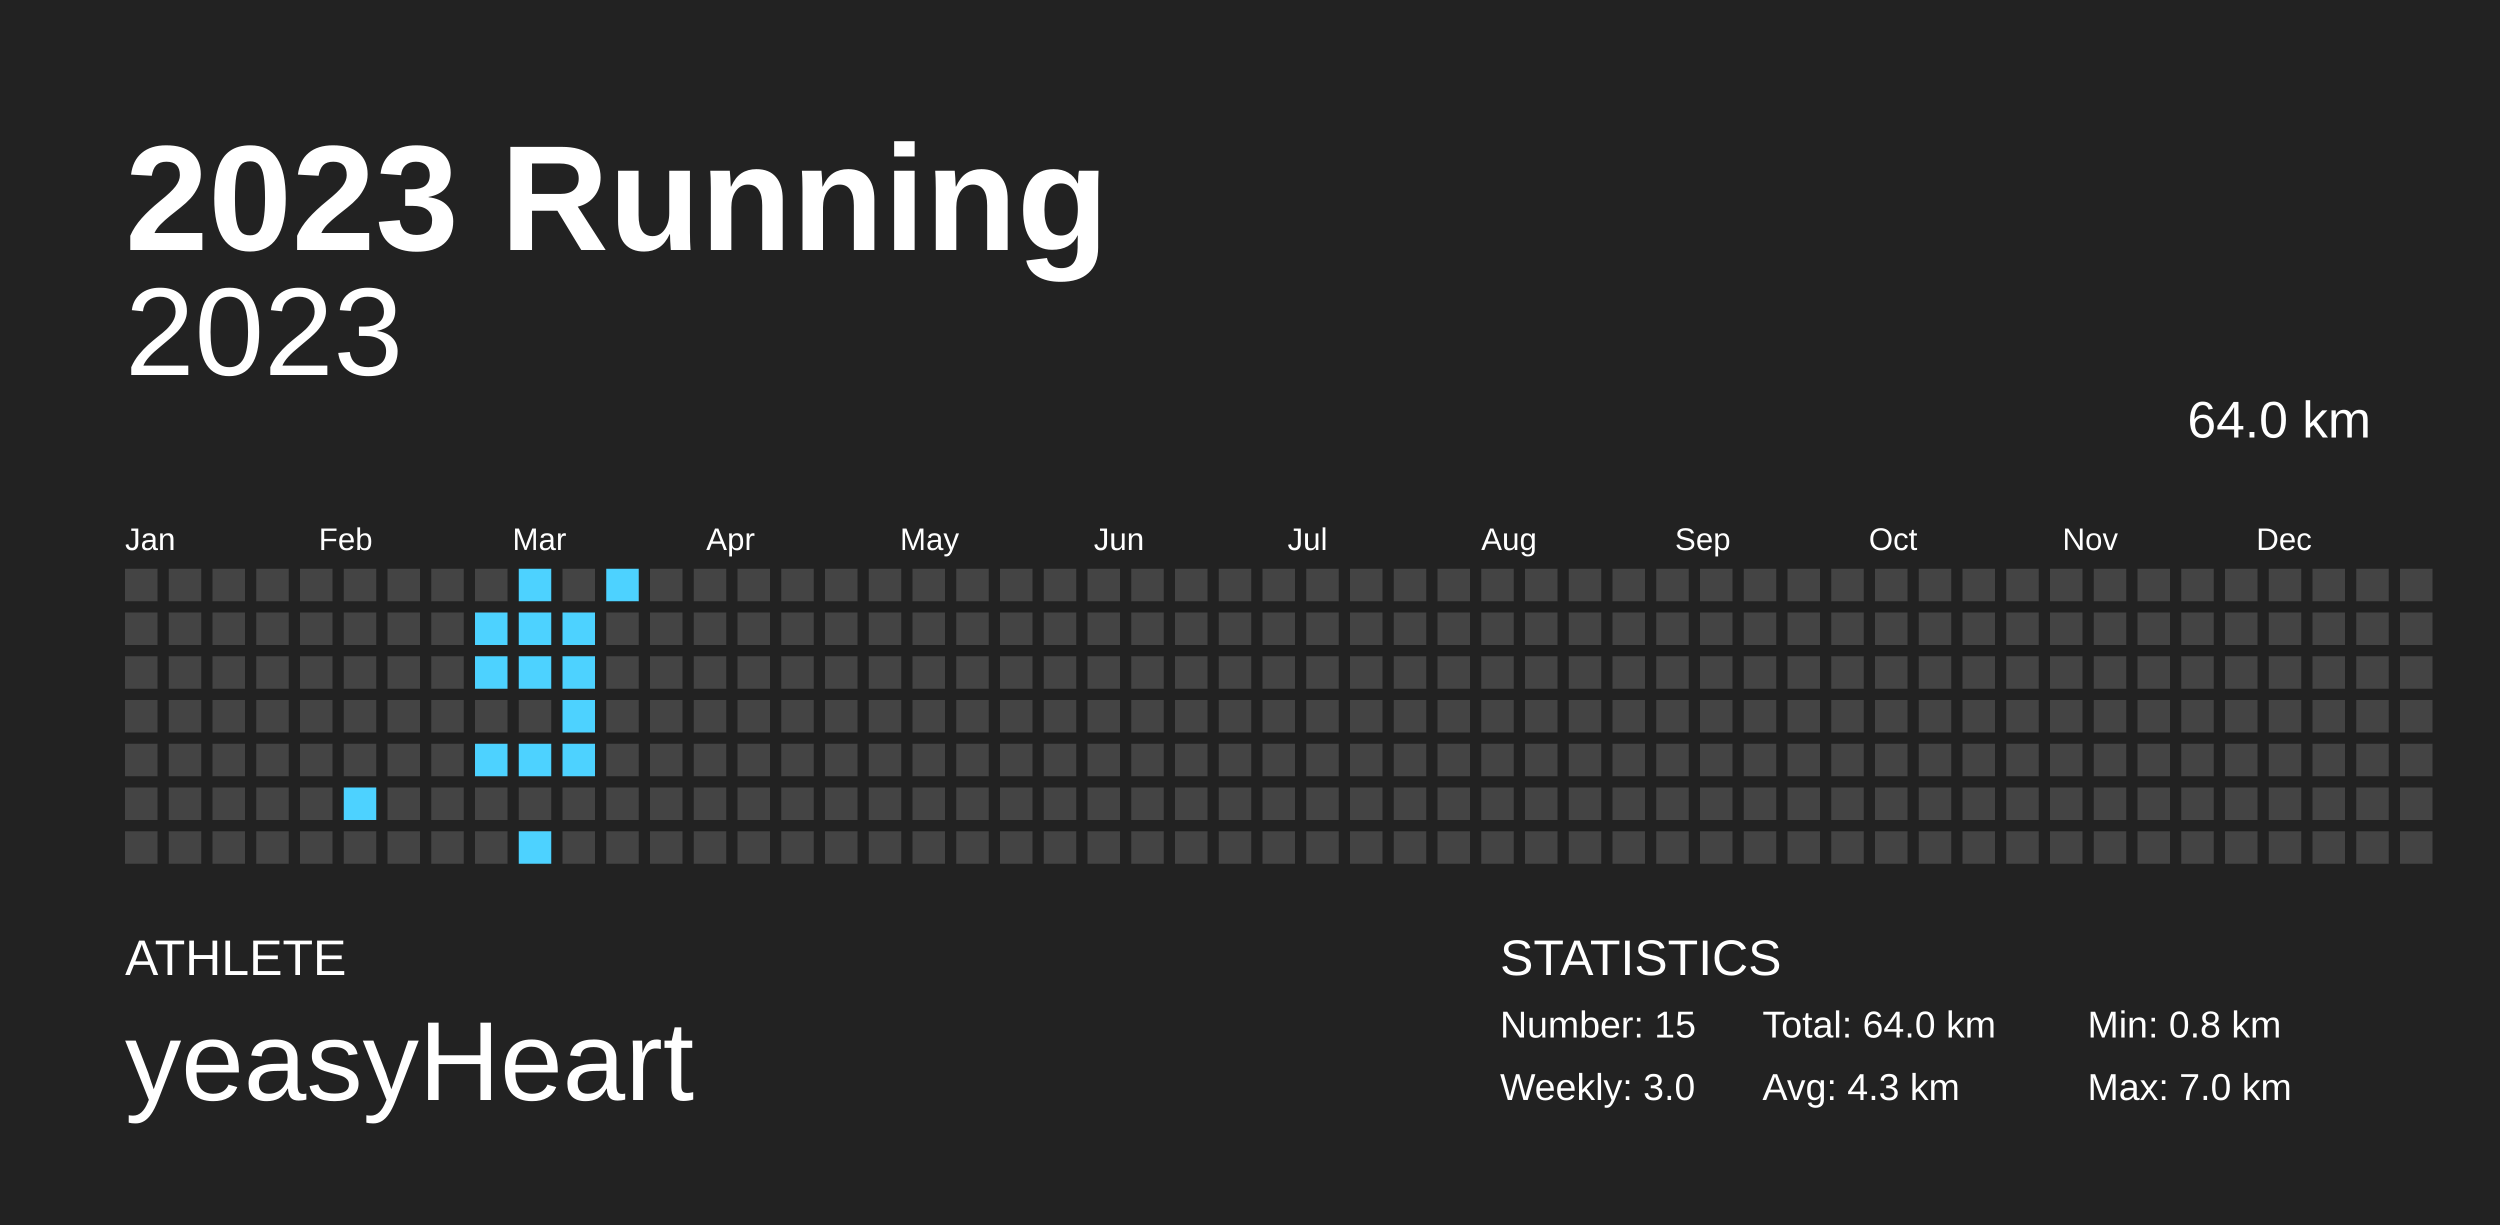
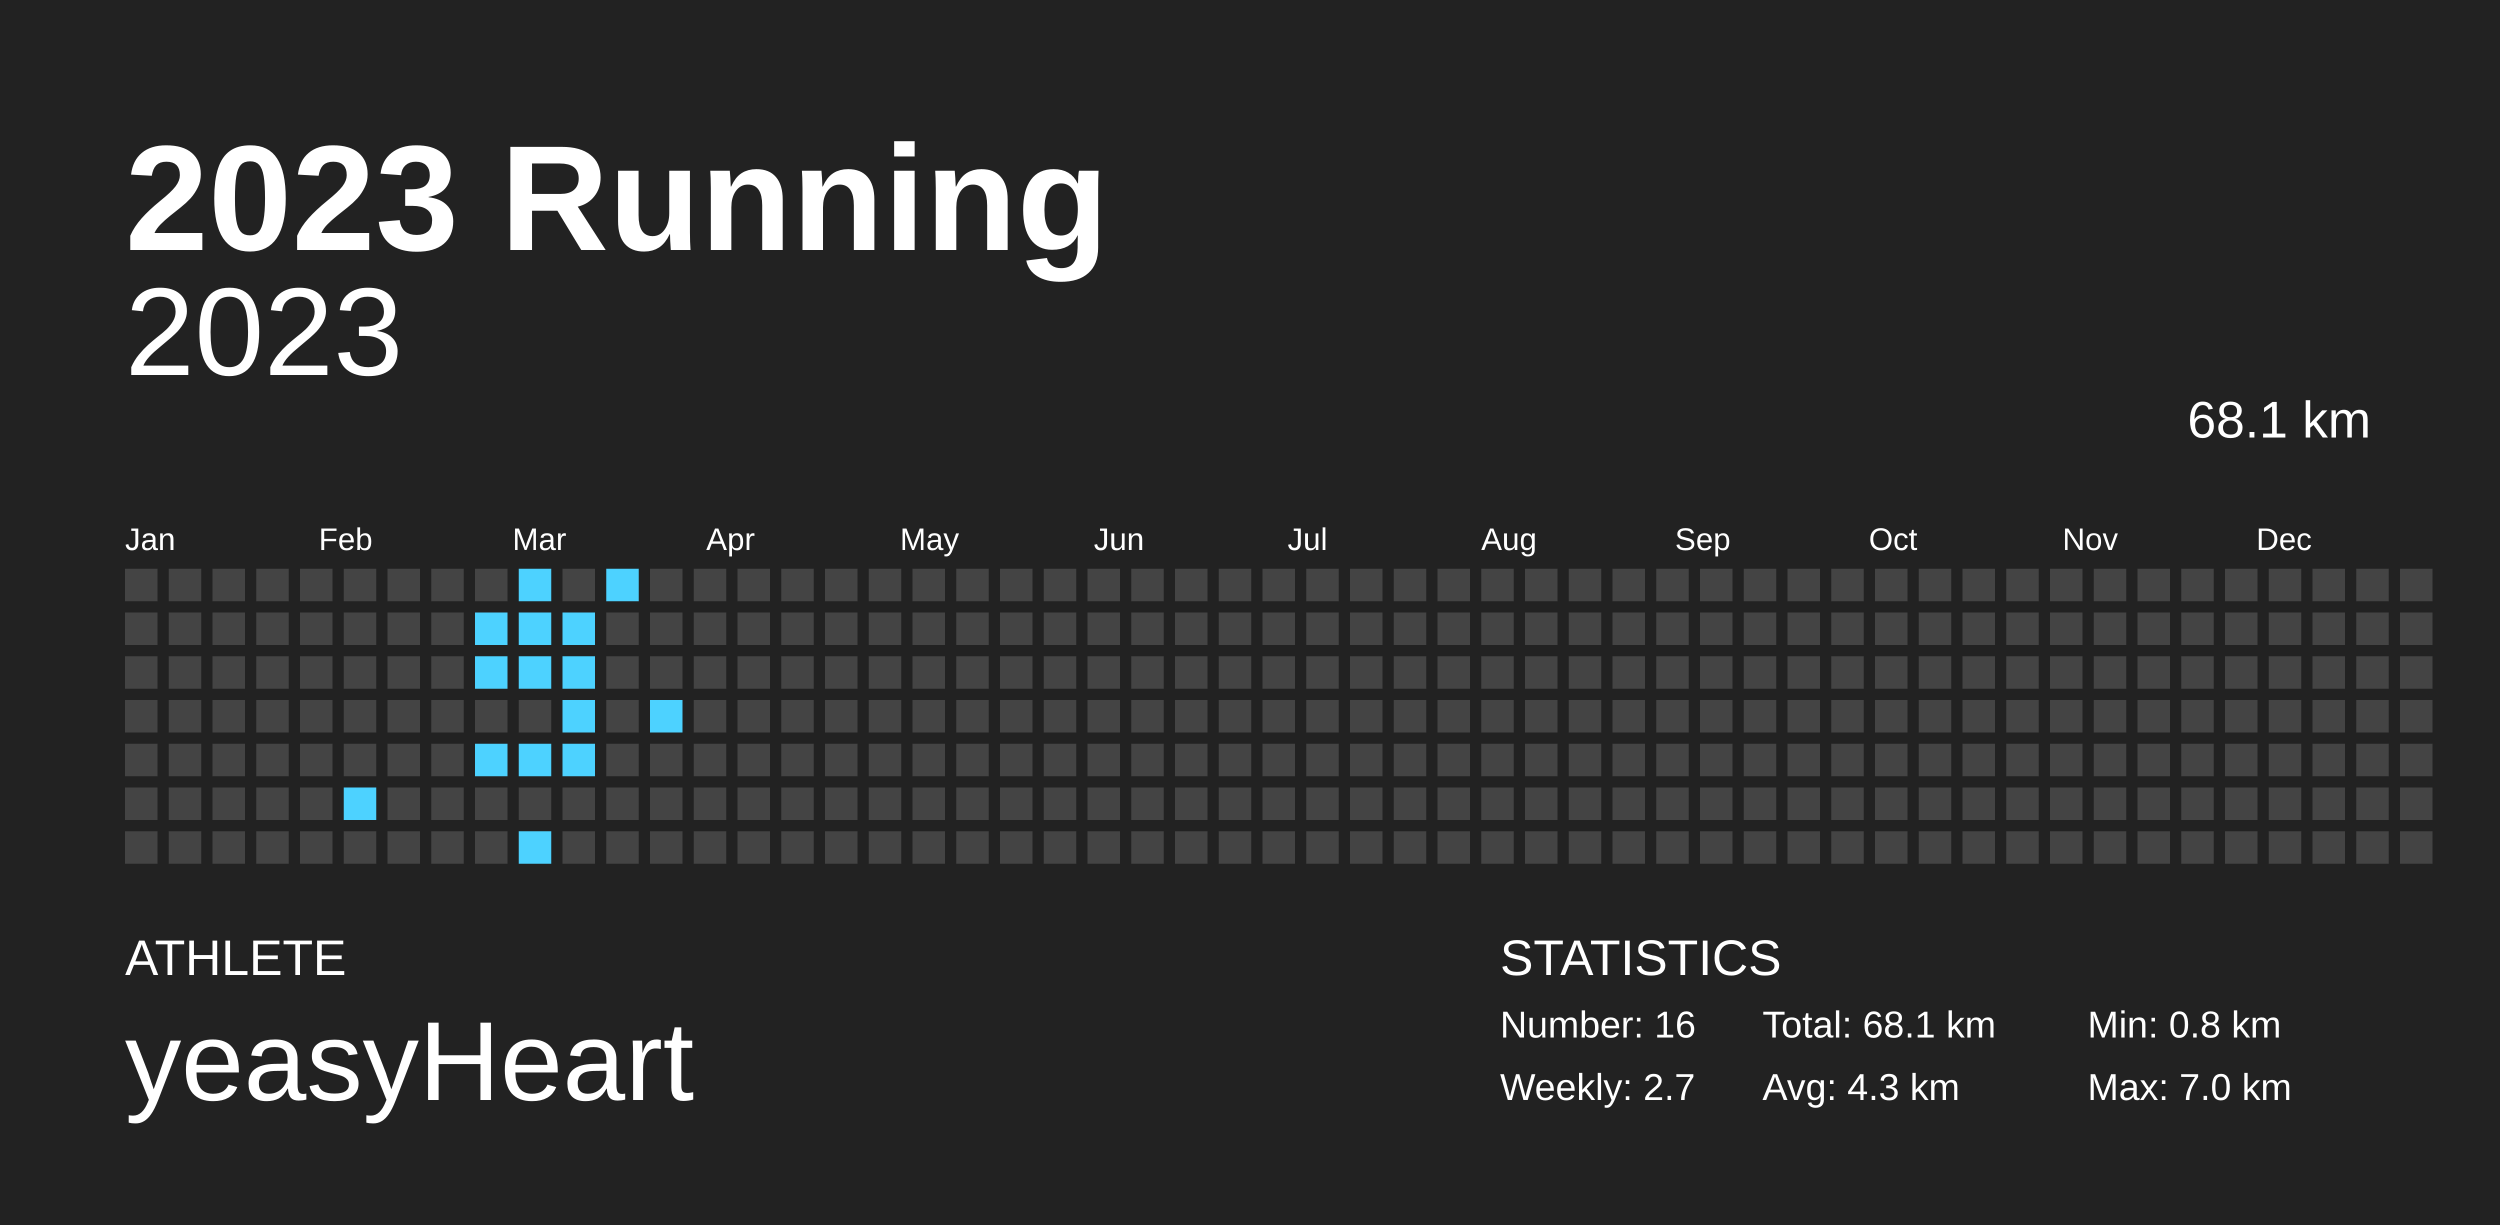
<svg xmlns="http://www.w3.org/2000/svg" baseProfile="full" height="98mm" version="1.1" viewBox="0,0,200,98" width="200mm">
  <defs />
  <rect fill="#222222" height="98" width="200" x="0" y="0" />
  <text fill="#FFFFFF" style="font-size:12px; font-family:Arial; font-weight:bold;" x="10" y="20">2023 Running</text>
  <text fill="#FFFFFF" style="font-size:4px; font-family:Arial" x="10" y="78">ATHLETE</text>
  <text fill="#FFFFFF" style="font-size:9px; font-family:Arial" x="10" y="88">yeasyHeart</text>
  <text fill="#FFFFFF" style="font-size:4px; font-family:Arial" x="120" y="78">STATISTICS</text>
-   <text fill="#FFFFFF" style="font-size:3px; font-family:Arial" x="120" y="83">Number: 15</text>
-   <text fill="#FFFFFF" style="font-size:3px; font-family:Arial" x="120" y="88">Weekly: 3.0</text>
-   <text fill="#FFFFFF" style="font-size:3px; font-family:Arial" x="141" y="83">Total: 64.0 km</text>
+   <text fill="#FFFFFF" style="font-size:3px; font-family:Arial" x="120" y="83">Number: 16</text>
+   <text fill="#FFFFFF" style="font-size:3px; font-family:Arial" x="120" y="88">Weekly: 2.7</text>
+   <text fill="#FFFFFF" style="font-size:3px; font-family:Arial" x="141" y="83">Total: 68.1 km</text>
  <text fill="#FFFFFF" style="font-size:3px; font-family:Arial" x="141" y="88">Avg: 4.3 km</text>
  <text fill="#FFFFFF" style="font-size:3px; font-family:Arial" x="167" y="83">Min: 0.8 km</text>
  <text fill="#FFFFFF" style="font-size:3px; font-family:Arial" x="167" y="88">Max: 7.0 km</text>
  <text alignment-baseline="hanging" fill="#FFFFFF" style="font-size:10.0px; font-family:Arial;" x="10" y="30">2023</text>
-   <text alignment-baseline="hanging" fill="#FFFFFF" style="font-size:4.125px; font-family:Arial;" x="175" y="35">64.0 km</text>
+   <text alignment-baseline="hanging" fill="#FFFFFF" style="font-size:4.125px; font-family:Arial;" x="175" y="35">68.1 km</text>
  <text fill="#FFFFFF" style="font-size:2.5px; font-family:Arial" x="10.0" y="44">Jan</text>
  <text fill="#FFFFFF" style="font-size:2.5px; font-family:Arial" x="25.5" y="44">Feb</text>
  <text fill="#FFFFFF" style="font-size:2.5px; font-family:Arial" x="41.0" y="44">Mar</text>
  <text fill="#FFFFFF" style="font-size:2.5px; font-family:Arial" x="56.5" y="44">Apr</text>
  <text fill="#FFFFFF" style="font-size:2.5px; font-family:Arial" x="72.0" y="44">May</text>
  <text fill="#FFFFFF" style="font-size:2.5px; font-family:Arial" x="87.5" y="44">Jun</text>
  <text fill="#FFFFFF" style="font-size:2.5px; font-family:Arial" x="103.0" y="44">Jul</text>
  <text fill="#FFFFFF" style="font-size:2.5px; font-family:Arial" x="118.5" y="44">Aug</text>
  <text fill="#FFFFFF" style="font-size:2.5px; font-family:Arial" x="134.0" y="44">Sep</text>
  <text fill="#FFFFFF" style="font-size:2.5px; font-family:Arial" x="149.5" y="44">Oct</text>
  <text fill="#FFFFFF" style="font-size:2.5px; font-family:Arial" x="165.0" y="44">Nov</text>
  <text fill="#FFFFFF" style="font-size:2.5px; font-family:Arial" x="180.5" y="44">Dec</text>
  <rect fill="#444444" height="2.6" width="2.6" x="10.0" y="45.5" />
  <rect fill="#444444" height="2.6" width="2.6" x="10.0" y="49.0" />
  <rect fill="#444444" height="2.6" width="2.6" x="10.0" y="52.5" />
  <rect fill="#444444" height="2.6" width="2.6" x="10.0" y="56.0" />
  <rect fill="#444444" height="2.6" width="2.6" x="10.0" y="59.5" />
  <rect fill="#444444" height="2.6" width="2.6" x="10.0" y="63.0" />
  <rect fill="#444444" height="2.6" width="2.6" x="10.0" y="66.5" />
  <rect fill="#444444" height="2.6" width="2.6" x="13.5" y="45.5" />
  <rect fill="#444444" height="2.6" width="2.6" x="13.5" y="49.0" />
  <rect fill="#444444" height="2.6" width="2.6" x="13.5" y="52.5" />
  <rect fill="#444444" height="2.6" width="2.6" x="13.5" y="56.0" />
  <rect fill="#444444" height="2.6" width="2.6" x="13.5" y="59.5" />
  <rect fill="#444444" height="2.6" width="2.6" x="13.5" y="63.0" />
  <rect fill="#444444" height="2.6" width="2.6" x="13.5" y="66.5" />
  <rect fill="#444444" height="2.6" width="2.6" x="17.0" y="45.5" />
  <rect fill="#444444" height="2.6" width="2.6" x="17.0" y="49.0" />
  <rect fill="#444444" height="2.6" width="2.6" x="17.0" y="52.5" />
  <rect fill="#444444" height="2.6" width="2.6" x="17.0" y="56.0" />
  <rect fill="#444444" height="2.6" width="2.6" x="17.0" y="59.5" />
  <rect fill="#444444" height="2.6" width="2.6" x="17.0" y="63.0" />
  <rect fill="#444444" height="2.6" width="2.6" x="17.0" y="66.5" />
  <rect fill="#444444" height="2.6" width="2.6" x="20.5" y="45.5" />
  <rect fill="#444444" height="2.6" width="2.6" x="20.5" y="49.0" />
  <rect fill="#444444" height="2.6" width="2.6" x="20.5" y="52.5" />
  <rect fill="#444444" height="2.6" width="2.6" x="20.5" y="56.0" />
  <rect fill="#444444" height="2.6" width="2.6" x="20.5" y="59.5" />
  <rect fill="#444444" height="2.6" width="2.6" x="20.5" y="63.0" />
  <rect fill="#444444" height="2.6" width="2.6" x="20.5" y="66.5" />
  <rect fill="#444444" height="2.6" width="2.6" x="24.0" y="45.5" />
  <rect fill="#444444" height="2.6" width="2.6" x="24.0" y="49.0" />
  <rect fill="#444444" height="2.6" width="2.6" x="24.0" y="52.5" />
  <rect fill="#444444" height="2.6" width="2.6" x="24.0" y="56.0" />
  <rect fill="#444444" height="2.6" width="2.6" x="24.0" y="59.5" />
  <rect fill="#444444" height="2.6" width="2.6" x="24.0" y="63.0" />
  <rect fill="#444444" height="2.6" width="2.6" x="24.0" y="66.5" />
  <rect fill="#444444" height="2.6" width="2.6" x="27.5" y="45.5" />
  <rect fill="#444444" height="2.6" width="2.6" x="27.5" y="49.0" />
  <rect fill="#444444" height="2.6" width="2.6" x="27.5" y="52.5" />
  <rect fill="#444444" height="2.6" width="2.6" x="27.5" y="56.0" />
  <rect fill="#444444" height="2.6" width="2.6" x="27.5" y="59.5" />
  <rect fill="#4dd2ff" height="2.6" width="2.6" x="27.5" y="63.0" />
  <rect fill="#444444" height="2.6" width="2.6" x="27.5" y="66.5" />
  <rect fill="#444444" height="2.6" width="2.6" x="31.0" y="45.5" />
  <rect fill="#444444" height="2.6" width="2.6" x="31.0" y="49.0" />
  <rect fill="#444444" height="2.6" width="2.6" x="31.0" y="52.5" />
  <rect fill="#444444" height="2.6" width="2.6" x="31.0" y="56.0" />
  <rect fill="#444444" height="2.6" width="2.6" x="31.0" y="59.5" />
  <rect fill="#444444" height="2.6" width="2.6" x="31.0" y="63.0" />
  <rect fill="#444444" height="2.6" width="2.6" x="31.0" y="66.5" />
  <rect fill="#444444" height="2.6" width="2.6" x="34.5" y="45.5" />
  <rect fill="#444444" height="2.6" width="2.6" x="34.5" y="49.0" />
  <rect fill="#444444" height="2.6" width="2.6" x="34.5" y="52.5" />
  <rect fill="#444444" height="2.6" width="2.6" x="34.5" y="56.0" />
  <rect fill="#444444" height="2.6" width="2.6" x="34.5" y="59.5" />
  <rect fill="#444444" height="2.6" width="2.6" x="34.5" y="63.0" />
  <rect fill="#444444" height="2.6" width="2.6" x="34.5" y="66.5" />
  <rect fill="#444444" height="2.6" width="2.6" x="38.0" y="45.5" />
  <rect fill="#4dd2ff" height="2.6" width="2.6" x="38.0" y="49.0" />
  <rect fill="#4dd2ff" height="2.6" width="2.6" x="38.0" y="52.5" />
  <rect fill="#444444" height="2.6" width="2.6" x="38.0" y="56.0" />
  <rect fill="#4dd2ff" height="2.6" width="2.6" x="38.0" y="59.5" />
  <rect fill="#444444" height="2.6" width="2.6" x="38.0" y="63.0" />
  <rect fill="#444444" height="2.6" width="2.6" x="38.0" y="66.5" />
  <rect fill="#4dd2ff" height="2.6" width="2.6" x="41.5" y="45.5" />
  <rect fill="#4dd2ff" height="2.6" width="2.6" x="41.5" y="49.0" />
  <rect fill="#4dd2ff" height="2.6" width="2.6" x="41.5" y="52.5" />
  <rect fill="#444444" height="2.6" width="2.6" x="41.5" y="56.0" />
  <rect fill="#4dd2ff" height="2.6" width="2.6" x="41.5" y="59.5" />
  <rect fill="#444444" height="2.6" width="2.6" x="41.5" y="63.0" />
  <rect fill="#4dd2ff" height="2.6" width="2.6" x="41.5" y="66.5" />
  <rect fill="#444444" height="2.6" width="2.6" x="45.0" y="45.5" />
  <rect fill="#4dd2ff" height="2.6" width="2.6" x="45.0" y="49.0" />
  <rect fill="#4dd2ff" height="2.6" width="2.6" x="45.0" y="52.5" />
  <rect fill="#4dd2ff" height="2.6" width="2.6" x="45.0" y="56.0" />
  <rect fill="#4dd2ff" height="2.6" width="2.6" x="45.0" y="59.5" />
  <rect fill="#444444" height="2.6" width="2.6" x="45.0" y="63.0" />
  <rect fill="#444444" height="2.6" width="2.6" x="45.0" y="66.5" />
  <rect fill="#4dd2ff" height="2.6" width="2.6" x="48.5" y="45.5" />
  <rect fill="#444444" height="2.6" width="2.6" x="48.5" y="49.0" />
  <rect fill="#444444" height="2.6" width="2.6" x="48.5" y="52.5" />
  <rect fill="#444444" height="2.6" width="2.6" x="48.5" y="56.0" />
  <rect fill="#444444" height="2.6" width="2.6" x="48.5" y="59.5" />
  <rect fill="#444444" height="2.6" width="2.6" x="48.5" y="63.0" />
  <rect fill="#444444" height="2.6" width="2.6" x="48.5" y="66.5" />
  <rect fill="#444444" height="2.6" width="2.6" x="52.0" y="45.5" />
  <rect fill="#444444" height="2.6" width="2.6" x="52.0" y="49.0" />
  <rect fill="#444444" height="2.6" width="2.6" x="52.0" y="52.5" />
-   <rect fill="#444444" height="2.6" width="2.6" x="52.0" y="56.0" />
+   <rect fill="#4dd2ff" height="2.6" width="2.6" x="52.0" y="56.0" />
  <rect fill="#444444" height="2.6" width="2.6" x="52.0" y="59.5" />
  <rect fill="#444444" height="2.6" width="2.6" x="52.0" y="63.0" />
  <rect fill="#444444" height="2.6" width="2.6" x="52.0" y="66.5" />
  <rect fill="#444444" height="2.6" width="2.6" x="55.5" y="45.5" />
  <rect fill="#444444" height="2.6" width="2.6" x="55.5" y="49.0" />
  <rect fill="#444444" height="2.6" width="2.6" x="55.5" y="52.5" />
  <rect fill="#444444" height="2.6" width="2.6" x="55.5" y="56.0" />
  <rect fill="#444444" height="2.6" width="2.6" x="55.5" y="59.5" />
  <rect fill="#444444" height="2.6" width="2.6" x="55.5" y="63.0" />
  <rect fill="#444444" height="2.6" width="2.6" x="55.5" y="66.5" />
  <rect fill="#444444" height="2.6" width="2.6" x="59.0" y="45.5" />
  <rect fill="#444444" height="2.6" width="2.6" x="59.0" y="49.0" />
  <rect fill="#444444" height="2.6" width="2.6" x="59.0" y="52.5" />
  <rect fill="#444444" height="2.6" width="2.6" x="59.0" y="56.0" />
  <rect fill="#444444" height="2.6" width="2.6" x="59.0" y="59.5" />
  <rect fill="#444444" height="2.6" width="2.6" x="59.0" y="63.0" />
  <rect fill="#444444" height="2.6" width="2.6" x="59.0" y="66.5" />
  <rect fill="#444444" height="2.6" width="2.6" x="62.5" y="45.5" />
  <rect fill="#444444" height="2.6" width="2.6" x="62.5" y="49.0" />
  <rect fill="#444444" height="2.6" width="2.6" x="62.5" y="52.5" />
  <rect fill="#444444" height="2.6" width="2.6" x="62.5" y="56.0" />
  <rect fill="#444444" height="2.6" width="2.6" x="62.5" y="59.5" />
  <rect fill="#444444" height="2.6" width="2.6" x="62.5" y="63.0" />
  <rect fill="#444444" height="2.6" width="2.6" x="62.5" y="66.5" />
  <rect fill="#444444" height="2.6" width="2.6" x="66.0" y="45.5" />
  <rect fill="#444444" height="2.6" width="2.6" x="66.0" y="49.0" />
  <rect fill="#444444" height="2.6" width="2.6" x="66.0" y="52.5" />
  <rect fill="#444444" height="2.6" width="2.6" x="66.0" y="56.0" />
  <rect fill="#444444" height="2.6" width="2.6" x="66.0" y="59.5" />
  <rect fill="#444444" height="2.6" width="2.6" x="66.0" y="63.0" />
  <rect fill="#444444" height="2.6" width="2.6" x="66.0" y="66.5" />
  <rect fill="#444444" height="2.6" width="2.6" x="69.5" y="45.5" />
  <rect fill="#444444" height="2.6" width="2.6" x="69.5" y="49.0" />
  <rect fill="#444444" height="2.6" width="2.6" x="69.5" y="52.5" />
  <rect fill="#444444" height="2.6" width="2.6" x="69.5" y="56.0" />
  <rect fill="#444444" height="2.6" width="2.6" x="69.5" y="59.5" />
  <rect fill="#444444" height="2.6" width="2.6" x="69.5" y="63.0" />
  <rect fill="#444444" height="2.6" width="2.6" x="69.5" y="66.5" />
  <rect fill="#444444" height="2.6" width="2.6" x="73.0" y="45.5" />
  <rect fill="#444444" height="2.6" width="2.6" x="73.0" y="49.0" />
  <rect fill="#444444" height="2.6" width="2.6" x="73.0" y="52.5" />
  <rect fill="#444444" height="2.6" width="2.6" x="73.0" y="56.0" />
  <rect fill="#444444" height="2.6" width="2.6" x="73.0" y="59.5" />
  <rect fill="#444444" height="2.6" width="2.6" x="73.0" y="63.0" />
  <rect fill="#444444" height="2.6" width="2.6" x="73.0" y="66.5" />
  <rect fill="#444444" height="2.6" width="2.6" x="76.5" y="45.5" />
  <rect fill="#444444" height="2.6" width="2.6" x="76.5" y="49.0" />
  <rect fill="#444444" height="2.6" width="2.6" x="76.5" y="52.5" />
  <rect fill="#444444" height="2.6" width="2.6" x="76.5" y="56.0" />
  <rect fill="#444444" height="2.6" width="2.6" x="76.5" y="59.5" />
  <rect fill="#444444" height="2.6" width="2.6" x="76.5" y="63.0" />
  <rect fill="#444444" height="2.6" width="2.6" x="76.5" y="66.5" />
  <rect fill="#444444" height="2.6" width="2.6" x="80.0" y="45.5" />
  <rect fill="#444444" height="2.6" width="2.6" x="80.0" y="49.0" />
  <rect fill="#444444" height="2.6" width="2.6" x="80.0" y="52.5" />
  <rect fill="#444444" height="2.6" width="2.6" x="80.0" y="56.0" />
  <rect fill="#444444" height="2.6" width="2.6" x="80.0" y="59.5" />
  <rect fill="#444444" height="2.6" width="2.6" x="80.0" y="63.0" />
  <rect fill="#444444" height="2.6" width="2.6" x="80.0" y="66.5" />
  <rect fill="#444444" height="2.6" width="2.6" x="83.5" y="45.5" />
  <rect fill="#444444" height="2.6" width="2.6" x="83.5" y="49.0" />
  <rect fill="#444444" height="2.6" width="2.6" x="83.5" y="52.5" />
  <rect fill="#444444" height="2.6" width="2.6" x="83.5" y="56.0" />
  <rect fill="#444444" height="2.6" width="2.6" x="83.5" y="59.5" />
  <rect fill="#444444" height="2.6" width="2.6" x="83.5" y="63.0" />
  <rect fill="#444444" height="2.6" width="2.6" x="83.5" y="66.5" />
  <rect fill="#444444" height="2.6" width="2.6" x="87.0" y="45.5" />
  <rect fill="#444444" height="2.6" width="2.6" x="87.0" y="49.0" />
  <rect fill="#444444" height="2.6" width="2.6" x="87.0" y="52.5" />
  <rect fill="#444444" height="2.6" width="2.6" x="87.0" y="56.0" />
  <rect fill="#444444" height="2.6" width="2.6" x="87.0" y="59.5" />
  <rect fill="#444444" height="2.6" width="2.6" x="87.0" y="63.0" />
  <rect fill="#444444" height="2.6" width="2.6" x="87.0" y="66.5" />
  <rect fill="#444444" height="2.6" width="2.6" x="90.5" y="45.5" />
  <rect fill="#444444" height="2.6" width="2.6" x="90.5" y="49.0" />
  <rect fill="#444444" height="2.6" width="2.6" x="90.5" y="52.5" />
  <rect fill="#444444" height="2.6" width="2.6" x="90.5" y="56.0" />
  <rect fill="#444444" height="2.6" width="2.6" x="90.5" y="59.5" />
  <rect fill="#444444" height="2.6" width="2.6" x="90.5" y="63.0" />
  <rect fill="#444444" height="2.6" width="2.6" x="90.5" y="66.5" />
  <rect fill="#444444" height="2.6" width="2.6" x="94.0" y="45.5" />
  <rect fill="#444444" height="2.6" width="2.6" x="94.0" y="49.0" />
  <rect fill="#444444" height="2.6" width="2.6" x="94.0" y="52.5" />
  <rect fill="#444444" height="2.6" width="2.6" x="94.0" y="56.0" />
  <rect fill="#444444" height="2.6" width="2.6" x="94.0" y="59.5" />
  <rect fill="#444444" height="2.6" width="2.6" x="94.0" y="63.0" />
  <rect fill="#444444" height="2.6" width="2.6" x="94.0" y="66.5" />
  <rect fill="#444444" height="2.6" width="2.6" x="97.5" y="45.5" />
  <rect fill="#444444" height="2.6" width="2.6" x="97.5" y="49.0" />
  <rect fill="#444444" height="2.6" width="2.6" x="97.5" y="52.5" />
  <rect fill="#444444" height="2.6" width="2.6" x="97.5" y="56.0" />
  <rect fill="#444444" height="2.6" width="2.6" x="97.5" y="59.5" />
  <rect fill="#444444" height="2.6" width="2.6" x="97.5" y="63.0" />
  <rect fill="#444444" height="2.6" width="2.6" x="97.5" y="66.5" />
  <rect fill="#444444" height="2.6" width="2.6" x="101.0" y="45.5" />
  <rect fill="#444444" height="2.6" width="2.6" x="101.0" y="49.0" />
  <rect fill="#444444" height="2.6" width="2.6" x="101.0" y="52.5" />
  <rect fill="#444444" height="2.6" width="2.6" x="101.0" y="56.0" />
  <rect fill="#444444" height="2.6" width="2.6" x="101.0" y="59.5" />
  <rect fill="#444444" height="2.6" width="2.6" x="101.0" y="63.0" />
  <rect fill="#444444" height="2.6" width="2.6" x="101.0" y="66.5" />
  <rect fill="#444444" height="2.6" width="2.6" x="104.5" y="45.5" />
  <rect fill="#444444" height="2.6" width="2.6" x="104.5" y="49.0" />
  <rect fill="#444444" height="2.6" width="2.6" x="104.5" y="52.5" />
  <rect fill="#444444" height="2.6" width="2.6" x="104.5" y="56.0" />
  <rect fill="#444444" height="2.6" width="2.6" x="104.5" y="59.5" />
  <rect fill="#444444" height="2.6" width="2.6" x="104.5" y="63.0" />
  <rect fill="#444444" height="2.6" width="2.6" x="104.5" y="66.5" />
  <rect fill="#444444" height="2.6" width="2.6" x="108.0" y="45.5" />
  <rect fill="#444444" height="2.6" width="2.6" x="108.0" y="49.0" />
  <rect fill="#444444" height="2.6" width="2.6" x="108.0" y="52.5" />
  <rect fill="#444444" height="2.6" width="2.6" x="108.0" y="56.0" />
  <rect fill="#444444" height="2.6" width="2.6" x="108.0" y="59.5" />
  <rect fill="#444444" height="2.6" width="2.6" x="108.0" y="63.0" />
  <rect fill="#444444" height="2.6" width="2.6" x="108.0" y="66.5" />
  <rect fill="#444444" height="2.6" width="2.6" x="111.5" y="45.5" />
  <rect fill="#444444" height="2.6" width="2.6" x="111.5" y="49.0" />
  <rect fill="#444444" height="2.6" width="2.6" x="111.5" y="52.5" />
  <rect fill="#444444" height="2.6" width="2.6" x="111.5" y="56.0" />
  <rect fill="#444444" height="2.6" width="2.6" x="111.5" y="59.5" />
  <rect fill="#444444" height="2.6" width="2.6" x="111.5" y="63.0" />
  <rect fill="#444444" height="2.6" width="2.6" x="111.5" y="66.5" />
  <rect fill="#444444" height="2.6" width="2.6" x="115.0" y="45.5" />
  <rect fill="#444444" height="2.6" width="2.6" x="115.0" y="49.0" />
  <rect fill="#444444" height="2.6" width="2.6" x="115.0" y="52.5" />
  <rect fill="#444444" height="2.6" width="2.6" x="115.0" y="56.0" />
  <rect fill="#444444" height="2.6" width="2.6" x="115.0" y="59.5" />
  <rect fill="#444444" height="2.6" width="2.6" x="115.0" y="63.0" />
  <rect fill="#444444" height="2.6" width="2.6" x="115.0" y="66.5" />
  <rect fill="#444444" height="2.6" width="2.6" x="118.5" y="45.5" />
  <rect fill="#444444" height="2.6" width="2.6" x="118.5" y="49.0" />
  <rect fill="#444444" height="2.6" width="2.6" x="118.5" y="52.5" />
  <rect fill="#444444" height="2.6" width="2.6" x="118.5" y="56.0" />
  <rect fill="#444444" height="2.6" width="2.6" x="118.5" y="59.5" />
  <rect fill="#444444" height="2.6" width="2.6" x="118.5" y="63.0" />
  <rect fill="#444444" height="2.6" width="2.6" x="118.5" y="66.5" />
  <rect fill="#444444" height="2.6" width="2.6" x="122.0" y="45.5" />
  <rect fill="#444444" height="2.6" width="2.6" x="122.0" y="49.0" />
  <rect fill="#444444" height="2.6" width="2.6" x="122.0" y="52.5" />
  <rect fill="#444444" height="2.6" width="2.6" x="122.0" y="56.0" />
  <rect fill="#444444" height="2.6" width="2.6" x="122.0" y="59.5" />
  <rect fill="#444444" height="2.6" width="2.6" x="122.0" y="63.0" />
  <rect fill="#444444" height="2.6" width="2.6" x="122.0" y="66.5" />
  <rect fill="#444444" height="2.6" width="2.6" x="125.5" y="45.5" />
  <rect fill="#444444" height="2.6" width="2.6" x="125.5" y="49.0" />
  <rect fill="#444444" height="2.6" width="2.6" x="125.5" y="52.5" />
  <rect fill="#444444" height="2.6" width="2.6" x="125.5" y="56.0" />
  <rect fill="#444444" height="2.6" width="2.6" x="125.5" y="59.5" />
  <rect fill="#444444" height="2.6" width="2.6" x="125.5" y="63.0" />
  <rect fill="#444444" height="2.6" width="2.6" x="125.5" y="66.5" />
  <rect fill="#444444" height="2.6" width="2.6" x="129.0" y="45.5" />
  <rect fill="#444444" height="2.6" width="2.6" x="129.0" y="49.0" />
  <rect fill="#444444" height="2.6" width="2.6" x="129.0" y="52.5" />
  <rect fill="#444444" height="2.6" width="2.6" x="129.0" y="56.0" />
  <rect fill="#444444" height="2.6" width="2.6" x="129.0" y="59.5" />
  <rect fill="#444444" height="2.6" width="2.6" x="129.0" y="63.0" />
  <rect fill="#444444" height="2.6" width="2.6" x="129.0" y="66.5" />
  <rect fill="#444444" height="2.6" width="2.6" x="132.5" y="45.5" />
  <rect fill="#444444" height="2.6" width="2.6" x="132.5" y="49.0" />
  <rect fill="#444444" height="2.6" width="2.6" x="132.5" y="52.5" />
  <rect fill="#444444" height="2.6" width="2.6" x="132.5" y="56.0" />
  <rect fill="#444444" height="2.6" width="2.6" x="132.5" y="59.5" />
  <rect fill="#444444" height="2.6" width="2.6" x="132.5" y="63.0" />
  <rect fill="#444444" height="2.6" width="2.6" x="132.5" y="66.5" />
  <rect fill="#444444" height="2.6" width="2.6" x="136.0" y="45.5" />
  <rect fill="#444444" height="2.6" width="2.6" x="136.0" y="49.0" />
  <rect fill="#444444" height="2.6" width="2.6" x="136.0" y="52.5" />
  <rect fill="#444444" height="2.6" width="2.6" x="136.0" y="56.0" />
  <rect fill="#444444" height="2.6" width="2.6" x="136.0" y="59.5" />
  <rect fill="#444444" height="2.6" width="2.6" x="136.0" y="63.0" />
  <rect fill="#444444" height="2.6" width="2.6" x="136.0" y="66.5" />
  <rect fill="#444444" height="2.6" width="2.6" x="139.5" y="45.5" />
  <rect fill="#444444" height="2.6" width="2.6" x="139.5" y="49.0" />
  <rect fill="#444444" height="2.6" width="2.6" x="139.5" y="52.5" />
  <rect fill="#444444" height="2.6" width="2.6" x="139.5" y="56.0" />
  <rect fill="#444444" height="2.6" width="2.6" x="139.5" y="59.5" />
  <rect fill="#444444" height="2.6" width="2.6" x="139.5" y="63.0" />
  <rect fill="#444444" height="2.6" width="2.6" x="139.5" y="66.5" />
  <rect fill="#444444" height="2.6" width="2.6" x="143.0" y="45.5" />
  <rect fill="#444444" height="2.6" width="2.6" x="143.0" y="49.0" />
  <rect fill="#444444" height="2.6" width="2.6" x="143.0" y="52.5" />
  <rect fill="#444444" height="2.6" width="2.6" x="143.0" y="56.0" />
  <rect fill="#444444" height="2.6" width="2.6" x="143.0" y="59.5" />
  <rect fill="#444444" height="2.6" width="2.6" x="143.0" y="63.0" />
  <rect fill="#444444" height="2.6" width="2.6" x="143.0" y="66.5" />
  <rect fill="#444444" height="2.6" width="2.6" x="146.5" y="45.5" />
  <rect fill="#444444" height="2.6" width="2.6" x="146.5" y="49.0" />
  <rect fill="#444444" height="2.6" width="2.6" x="146.5" y="52.5" />
  <rect fill="#444444" height="2.6" width="2.6" x="146.5" y="56.0" />
  <rect fill="#444444" height="2.6" width="2.6" x="146.5" y="59.5" />
  <rect fill="#444444" height="2.6" width="2.6" x="146.5" y="63.0" />
  <rect fill="#444444" height="2.6" width="2.6" x="146.5" y="66.5" />
  <rect fill="#444444" height="2.6" width="2.6" x="150.0" y="45.5" />
  <rect fill="#444444" height="2.6" width="2.6" x="150.0" y="49.0" />
  <rect fill="#444444" height="2.6" width="2.6" x="150.0" y="52.5" />
  <rect fill="#444444" height="2.6" width="2.6" x="150.0" y="56.0" />
  <rect fill="#444444" height="2.6" width="2.6" x="150.0" y="59.5" />
  <rect fill="#444444" height="2.6" width="2.6" x="150.0" y="63.0" />
  <rect fill="#444444" height="2.6" width="2.6" x="150.0" y="66.5" />
  <rect fill="#444444" height="2.6" width="2.6" x="153.5" y="45.5" />
  <rect fill="#444444" height="2.6" width="2.6" x="153.5" y="49.0" />
  <rect fill="#444444" height="2.6" width="2.6" x="153.5" y="52.5" />
  <rect fill="#444444" height="2.6" width="2.6" x="153.5" y="56.0" />
  <rect fill="#444444" height="2.6" width="2.6" x="153.5" y="59.5" />
  <rect fill="#444444" height="2.6" width="2.6" x="153.5" y="63.0" />
  <rect fill="#444444" height="2.6" width="2.6" x="153.5" y="66.5" />
  <rect fill="#444444" height="2.6" width="2.6" x="157.0" y="45.5" />
  <rect fill="#444444" height="2.6" width="2.6" x="157.0" y="49.0" />
  <rect fill="#444444" height="2.6" width="2.6" x="157.0" y="52.5" />
  <rect fill="#444444" height="2.6" width="2.6" x="157.0" y="56.0" />
  <rect fill="#444444" height="2.6" width="2.6" x="157.0" y="59.5" />
  <rect fill="#444444" height="2.6" width="2.6" x="157.0" y="63.0" />
  <rect fill="#444444" height="2.6" width="2.6" x="157.0" y="66.5" />
  <rect fill="#444444" height="2.6" width="2.6" x="160.5" y="45.5" />
  <rect fill="#444444" height="2.6" width="2.6" x="160.5" y="49.0" />
  <rect fill="#444444" height="2.6" width="2.6" x="160.5" y="52.5" />
  <rect fill="#444444" height="2.6" width="2.6" x="160.5" y="56.0" />
  <rect fill="#444444" height="2.6" width="2.6" x="160.5" y="59.5" />
  <rect fill="#444444" height="2.6" width="2.6" x="160.5" y="63.0" />
  <rect fill="#444444" height="2.6" width="2.6" x="160.5" y="66.5" />
  <rect fill="#444444" height="2.6" width="2.6" x="164.0" y="45.5" />
  <rect fill="#444444" height="2.6" width="2.6" x="164.0" y="49.0" />
  <rect fill="#444444" height="2.6" width="2.6" x="164.0" y="52.5" />
  <rect fill="#444444" height="2.6" width="2.6" x="164.0" y="56.0" />
  <rect fill="#444444" height="2.6" width="2.6" x="164.0" y="59.5" />
  <rect fill="#444444" height="2.6" width="2.6" x="164.0" y="63.0" />
  <rect fill="#444444" height="2.6" width="2.6" x="164.0" y="66.5" />
  <rect fill="#444444" height="2.6" width="2.6" x="167.5" y="45.5" />
  <rect fill="#444444" height="2.6" width="2.6" x="167.5" y="49.0" />
  <rect fill="#444444" height="2.6" width="2.6" x="167.5" y="52.5" />
  <rect fill="#444444" height="2.6" width="2.6" x="167.5" y="56.0" />
  <rect fill="#444444" height="2.6" width="2.6" x="167.5" y="59.5" />
  <rect fill="#444444" height="2.6" width="2.6" x="167.5" y="63.0" />
  <rect fill="#444444" height="2.6" width="2.6" x="167.5" y="66.5" />
  <rect fill="#444444" height="2.6" width="2.6" x="171.0" y="45.5" />
  <rect fill="#444444" height="2.6" width="2.6" x="171.0" y="49.0" />
  <rect fill="#444444" height="2.6" width="2.6" x="171.0" y="52.5" />
  <rect fill="#444444" height="2.6" width="2.6" x="171.0" y="56.0" />
  <rect fill="#444444" height="2.6" width="2.6" x="171.0" y="59.5" />
  <rect fill="#444444" height="2.6" width="2.6" x="171.0" y="63.0" />
  <rect fill="#444444" height="2.6" width="2.6" x="171.0" y="66.5" />
  <rect fill="#444444" height="2.6" width="2.6" x="174.5" y="45.5" />
  <rect fill="#444444" height="2.6" width="2.6" x="174.5" y="49.0" />
  <rect fill="#444444" height="2.6" width="2.6" x="174.5" y="52.5" />
  <rect fill="#444444" height="2.6" width="2.6" x="174.5" y="56.0" />
  <rect fill="#444444" height="2.6" width="2.6" x="174.5" y="59.5" />
  <rect fill="#444444" height="2.6" width="2.6" x="174.5" y="63.0" />
  <rect fill="#444444" height="2.6" width="2.6" x="174.5" y="66.5" />
  <rect fill="#444444" height="2.6" width="2.6" x="178.0" y="45.5" />
  <rect fill="#444444" height="2.6" width="2.6" x="178.0" y="49.0" />
  <rect fill="#444444" height="2.6" width="2.6" x="178.0" y="52.5" />
  <rect fill="#444444" height="2.6" width="2.6" x="178.0" y="56.0" />
  <rect fill="#444444" height="2.6" width="2.6" x="178.0" y="59.5" />
  <rect fill="#444444" height="2.6" width="2.6" x="178.0" y="63.0" />
  <rect fill="#444444" height="2.6" width="2.6" x="178.0" y="66.5" />
  <rect fill="#444444" height="2.6" width="2.6" x="181.5" y="45.5" />
  <rect fill="#444444" height="2.6" width="2.6" x="181.5" y="49.0" />
  <rect fill="#444444" height="2.6" width="2.6" x="181.5" y="52.5" />
  <rect fill="#444444" height="2.6" width="2.6" x="181.5" y="56.0" />
  <rect fill="#444444" height="2.6" width="2.6" x="181.5" y="59.5" />
  <rect fill="#444444" height="2.6" width="2.6" x="181.5" y="63.0" />
  <rect fill="#444444" height="2.6" width="2.6" x="181.5" y="66.5" />
  <rect fill="#444444" height="2.6" width="2.6" x="185.0" y="45.5" />
  <rect fill="#444444" height="2.6" width="2.6" x="185.0" y="49.0" />
  <rect fill="#444444" height="2.6" width="2.6" x="185.0" y="52.5" />
  <rect fill="#444444" height="2.6" width="2.6" x="185.0" y="56.0" />
  <rect fill="#444444" height="2.6" width="2.6" x="185.0" y="59.5" />
  <rect fill="#444444" height="2.6" width="2.6" x="185.0" y="63.0" />
  <rect fill="#444444" height="2.6" width="2.6" x="185.0" y="66.5" />
  <rect fill="#444444" height="2.6" width="2.6" x="188.5" y="45.5" />
  <rect fill="#444444" height="2.6" width="2.6" x="188.5" y="49.0" />
  <rect fill="#444444" height="2.6" width="2.6" x="188.5" y="52.5" />
  <rect fill="#444444" height="2.6" width="2.6" x="188.5" y="56.0" />
  <rect fill="#444444" height="2.6" width="2.6" x="188.5" y="59.5" />
  <rect fill="#444444" height="2.6" width="2.6" x="188.5" y="63.0" />
  <rect fill="#444444" height="2.6" width="2.6" x="188.5" y="66.5" />
  <rect fill="#444444" height="2.6" width="2.6" x="192.0" y="45.5" />
  <rect fill="#444444" height="2.6" width="2.6" x="192.0" y="49.0" />
  <rect fill="#444444" height="2.6" width="2.6" x="192.0" y="52.5" />
  <rect fill="#444444" height="2.6" width="2.6" x="192.0" y="56.0" />
  <rect fill="#444444" height="2.6" width="2.6" x="192.0" y="59.5" />
  <rect fill="#444444" height="2.6" width="2.6" x="192.0" y="63.0" />
  <rect fill="#444444" height="2.6" width="2.6" x="192.0" y="66.5" />
</svg>
